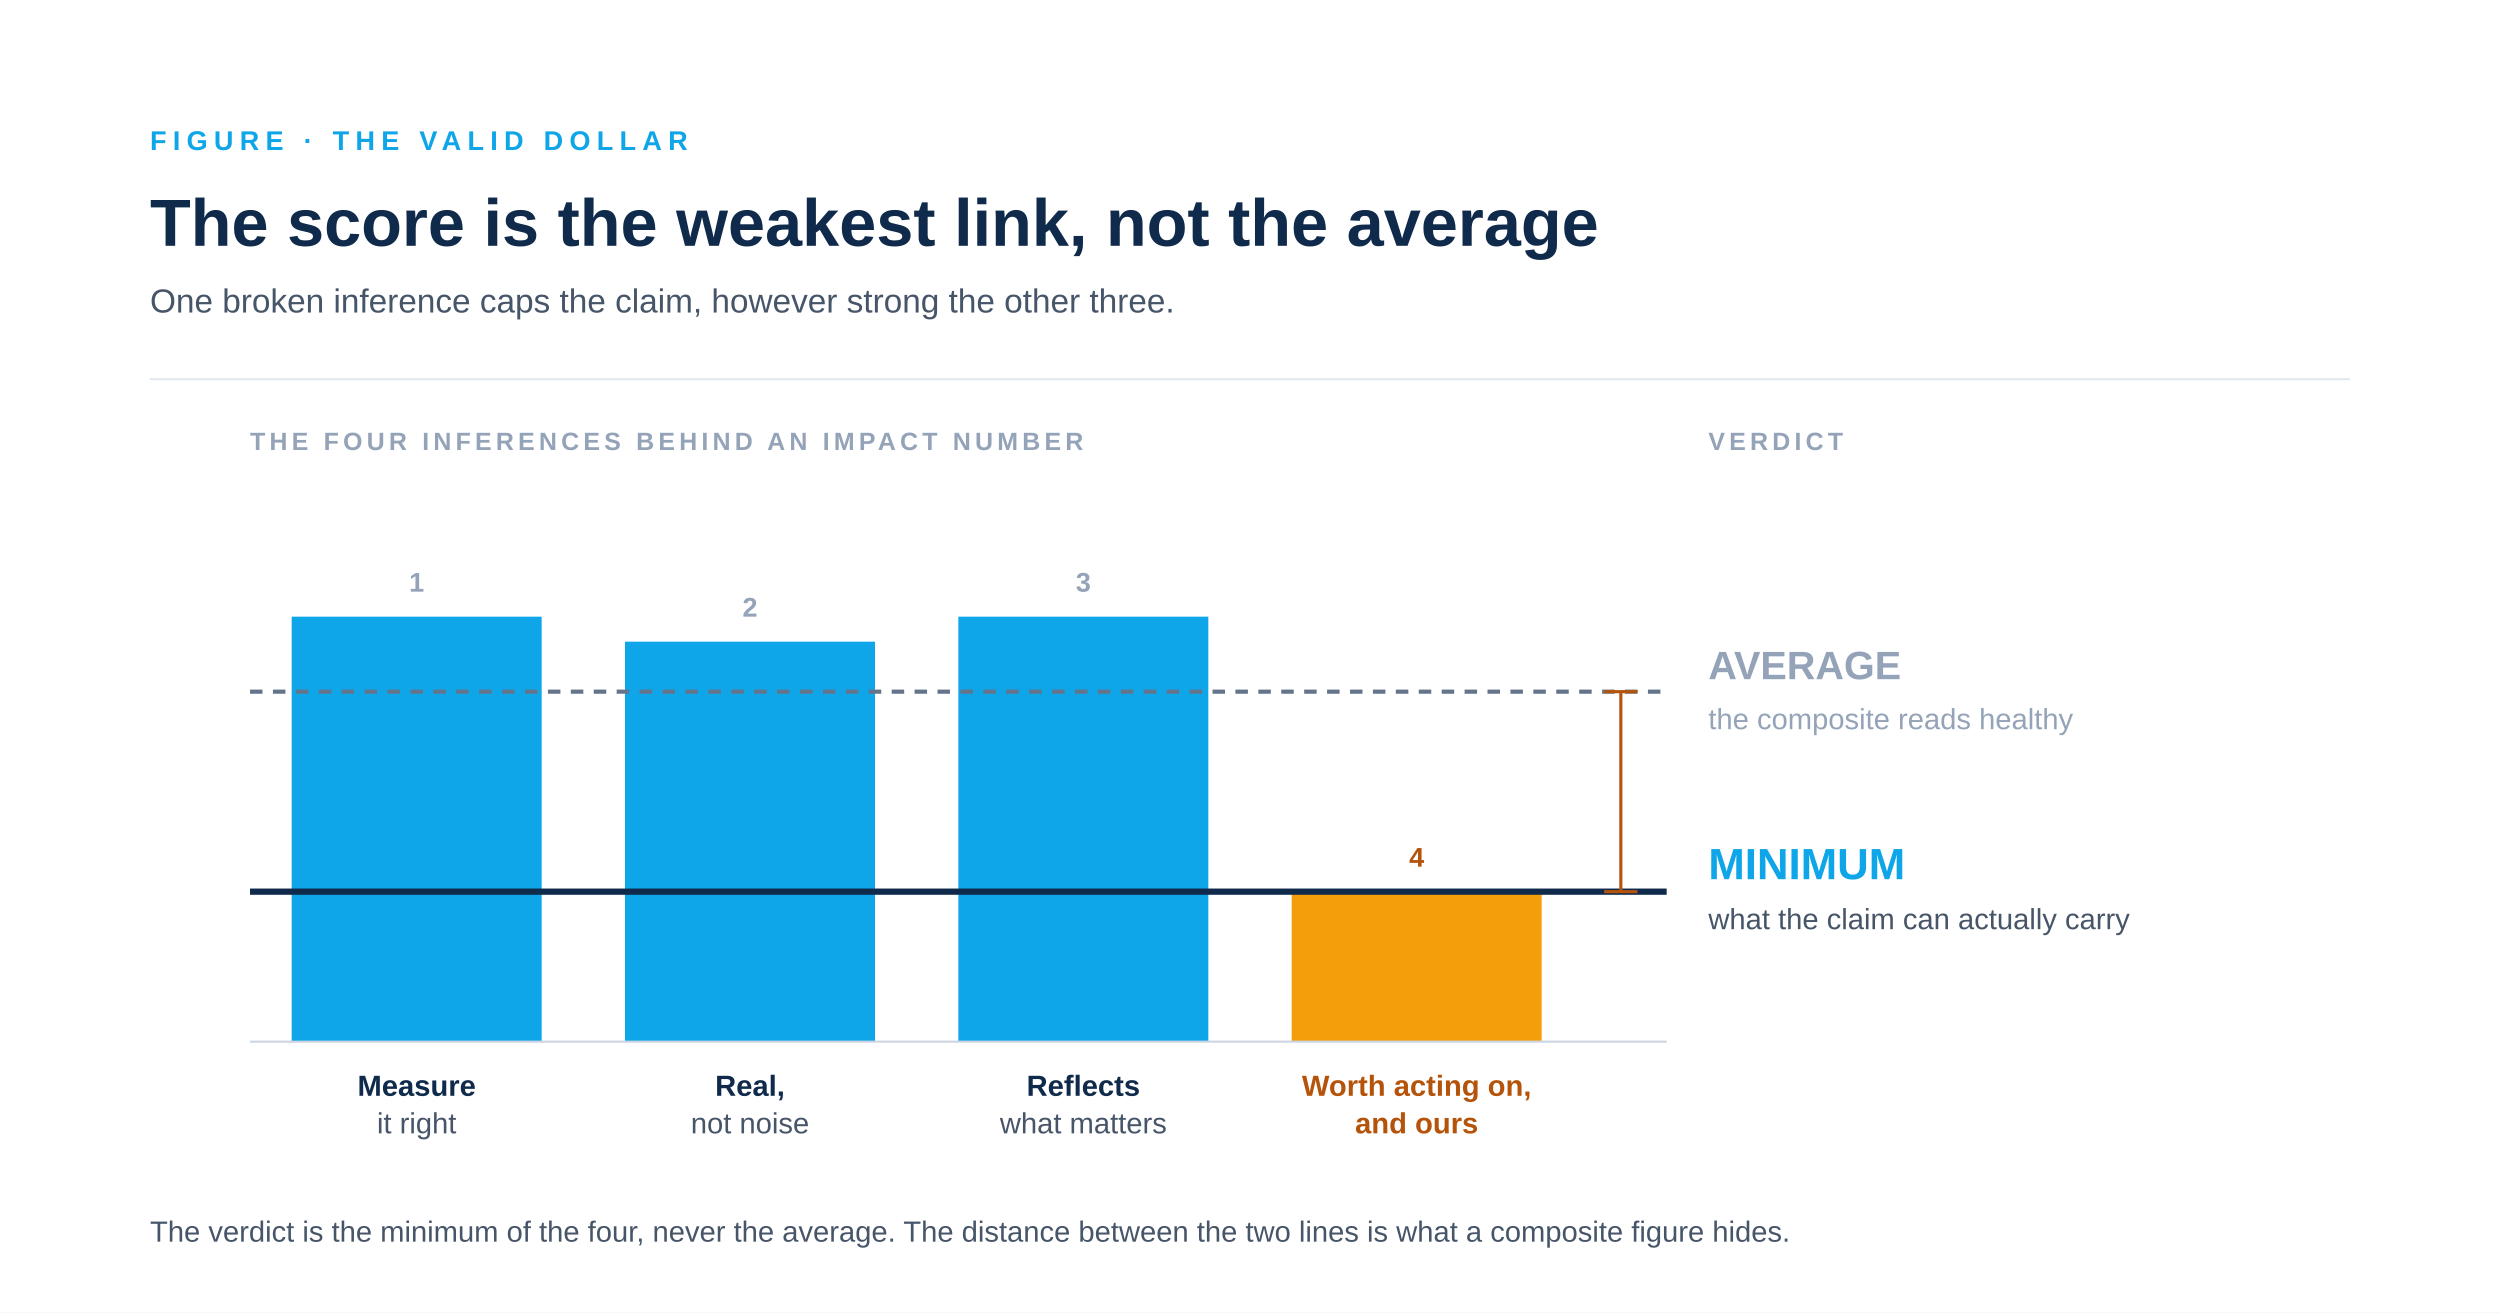
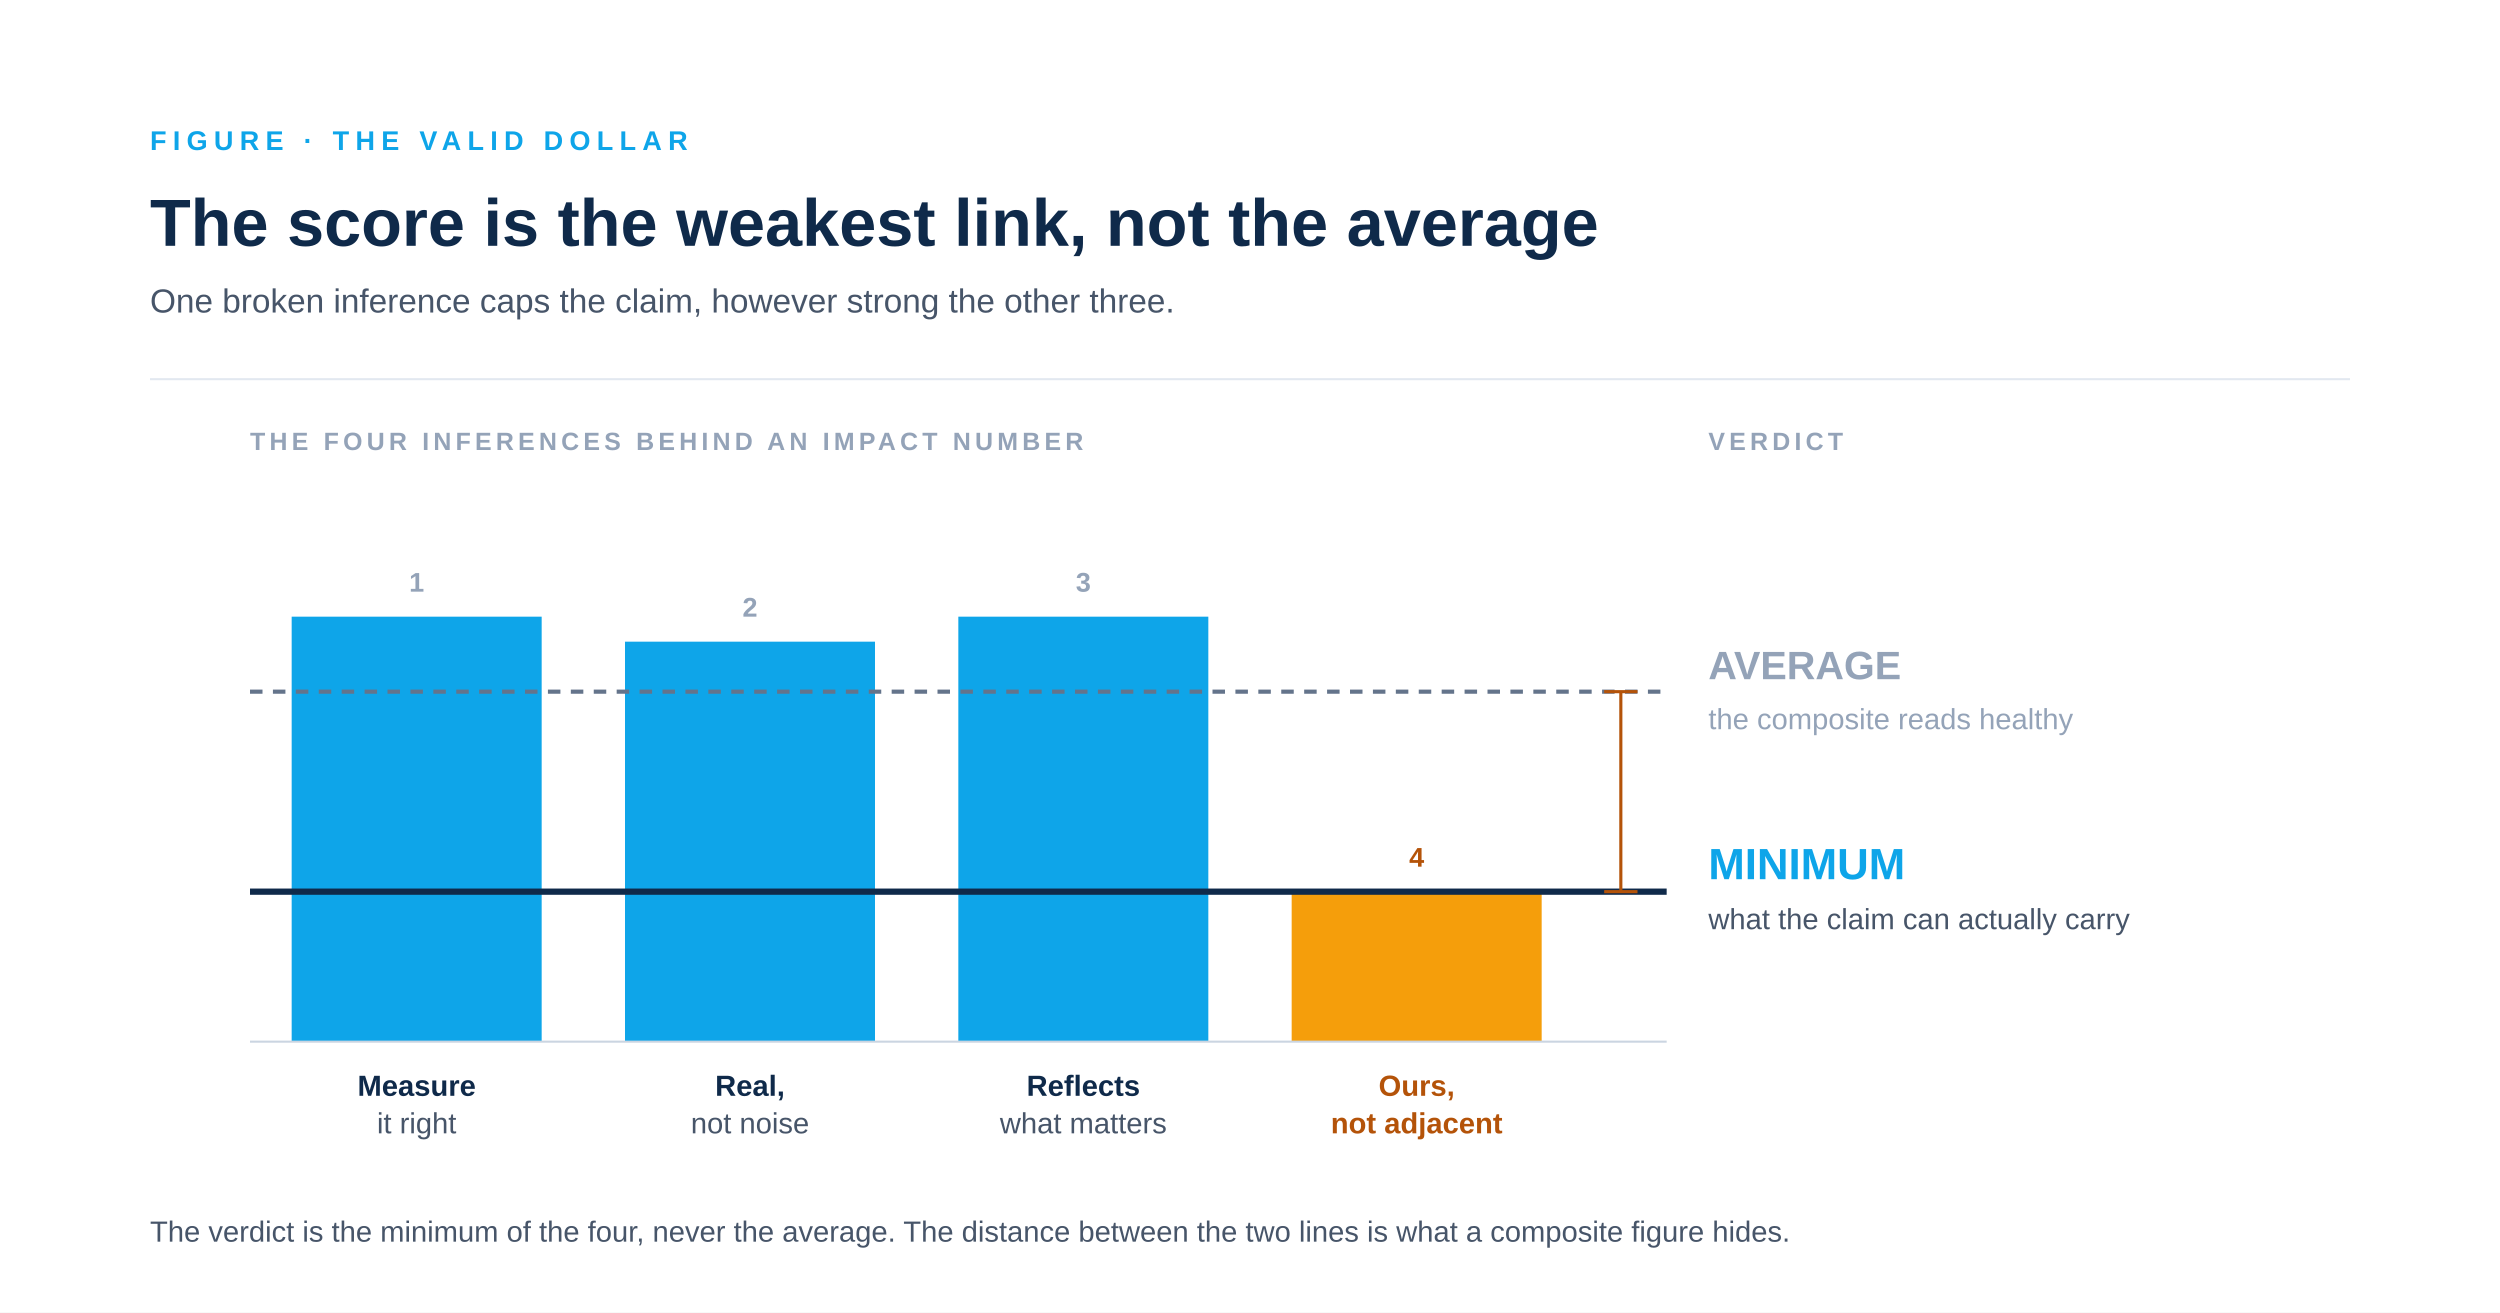
<svg xmlns="http://www.w3.org/2000/svg" viewBox="0 0 1200 630" width="1200" height="630" role="img" aria-labelledby="title desc">
  <rect x="0" y="0" width="1200" height="630" fill="#ffffff" />
  <text x="72" y="72" font-family="-apple-system, BlinkMacSystemFont, 'Helvetica Neue', Arial, sans-serif" font-size="13" font-weight="600" fill="#0EA5E9" letter-spacing="3">FIGURE · THE VALID DOLLAR</text>
  <text x="72" y="118" font-family="-apple-system, BlinkMacSystemFont, 'Helvetica Neue', Arial, sans-serif" font-size="32" font-weight="700" fill="#0F2A4A">The score is the weakest link, not the average</text>
  <text x="72" y="150" font-family="-apple-system, BlinkMacSystemFont, 'Helvetica Neue', Arial, sans-serif" font-size="16" font-weight="400" fill="#475569">One broken inference caps the claim, however strong the other three.</text>
  <line x1="72" y1="182" x2="1128" y2="182" stroke="#E2E8F0" stroke-width="1" />
  <text x="120" y="216" font-family="-apple-system, BlinkMacSystemFont, 'Helvetica Neue', Arial, sans-serif" font-size="12" font-weight="700" fill="#94A3B8" letter-spacing="2">THE FOUR INFERENCES BEHIND AN IMPACT NUMBER</text>
  <text x="820" y="216" font-family="-apple-system, BlinkMacSystemFont, 'Helvetica Neue', Arial, sans-serif" font-size="12" font-weight="700" fill="#94A3B8" letter-spacing="2">VERDICT</text>
  <rect x="140" y="296" width="120" height="204" fill="#0EA5E9" />
  <rect x="300" y="308" width="120" height="192" fill="#0EA5E9" />
  <rect x="460" y="296" width="120" height="204" fill="#0EA5E9" />
  <rect x="620" y="428" width="120" height="72" fill="#F59E0B" />
  <text x="200" y="284" text-anchor="middle" font-family="-apple-system, BlinkMacSystemFont, 'Helvetica Neue', Arial, sans-serif" font-size="13" font-weight="700" fill="#94A3B8">1</text>
  <text x="360" y="296" text-anchor="middle" font-family="-apple-system, BlinkMacSystemFont, 'Helvetica Neue', Arial, sans-serif" font-size="13" font-weight="700" fill="#94A3B8">2</text>
  <text x="520" y="284" text-anchor="middle" font-family="-apple-system, BlinkMacSystemFont, 'Helvetica Neue', Arial, sans-serif" font-size="13" font-weight="700" fill="#94A3B8">3</text>
  <text x="680" y="416" text-anchor="middle" font-family="-apple-system, BlinkMacSystemFont, 'Helvetica Neue', Arial, sans-serif" font-size="13" font-weight="700" fill="#B45309">4</text>
  <line x1="120" y1="332" x2="800" y2="332" stroke="#64748B" stroke-width="2" stroke-dasharray="6 5" />
  <line x1="120" y1="428" x2="800" y2="428" stroke="#0F2A4A" stroke-width="3" />
  <line x1="120" y1="500" x2="800" y2="500" stroke="#CBD5E1" stroke-width="1" />
  <line x1="778" y1="332" x2="778" y2="428" stroke="#B45309" stroke-width="1.5" />
  <line x1="770" y1="332" x2="786" y2="332" stroke="#B45309" stroke-width="1.5" />
  <line x1="770" y1="428" x2="786" y2="428" stroke="#B45309" stroke-width="1.5" />
  <text x="820" y="326" font-family="-apple-system, BlinkMacSystemFont, 'Helvetica Neue', Arial, sans-serif" font-size="19" font-weight="600" fill="#94A3B8">AVERAGE</text>
  <text x="820" y="350" font-family="-apple-system, BlinkMacSystemFont, 'Helvetica Neue', Arial, sans-serif" font-size="14" font-weight="400" fill="#94A3B8">the composite reads healthy</text>
  <text x="820" y="422" font-family="-apple-system, BlinkMacSystemFont, 'Helvetica Neue', Arial, sans-serif" font-size="21" font-weight="700" fill="#0EA5E9">MINIMUM</text>
  <text x="820" y="446" font-family="-apple-system, BlinkMacSystemFont, 'Helvetica Neue', Arial, sans-serif" font-size="14" font-weight="400" fill="#475569">what the claim can actually carry</text>
  <g font-family="-apple-system, BlinkMacSystemFont, 'Helvetica Neue', Arial, sans-serif" font-size="14" text-anchor="middle">
    <text x="200" y="526" font-weight="600" fill="#0F2A4A">Measure</text>
    <text x="200" y="544" font-weight="400" fill="#475569">it right</text>
    <text x="360" y="526" font-weight="600" fill="#0F2A4A">Real,</text>
    <text x="360" y="544" font-weight="400" fill="#475569">not noise</text>
    <text x="520" y="526" font-weight="600" fill="#0F2A4A">Reflects</text>
    <text x="520" y="544" font-weight="400" fill="#475569">what matters</text>
-     <text x="680" y="526" font-weight="700" fill="#B45309">Worth acting on,</text>
-     <text x="680" y="544" font-weight="600" fill="#B45309">and ours</text>
+     <text x="680" y="526" font-weight="700" fill="#B45309">Ours,</text>
+     <text x="680" y="544" font-weight="600" fill="#B45309">not adjacent</text>
  </g>
  <text x="72" y="596" font-family="-apple-system, BlinkMacSystemFont, 'Helvetica Neue', Arial, sans-serif" font-size="14" font-weight="400" fill="#475569">The verdict is the minimum of the four, never the average. The distance between the two lines is what a composite figure hides.</text>
</svg>
